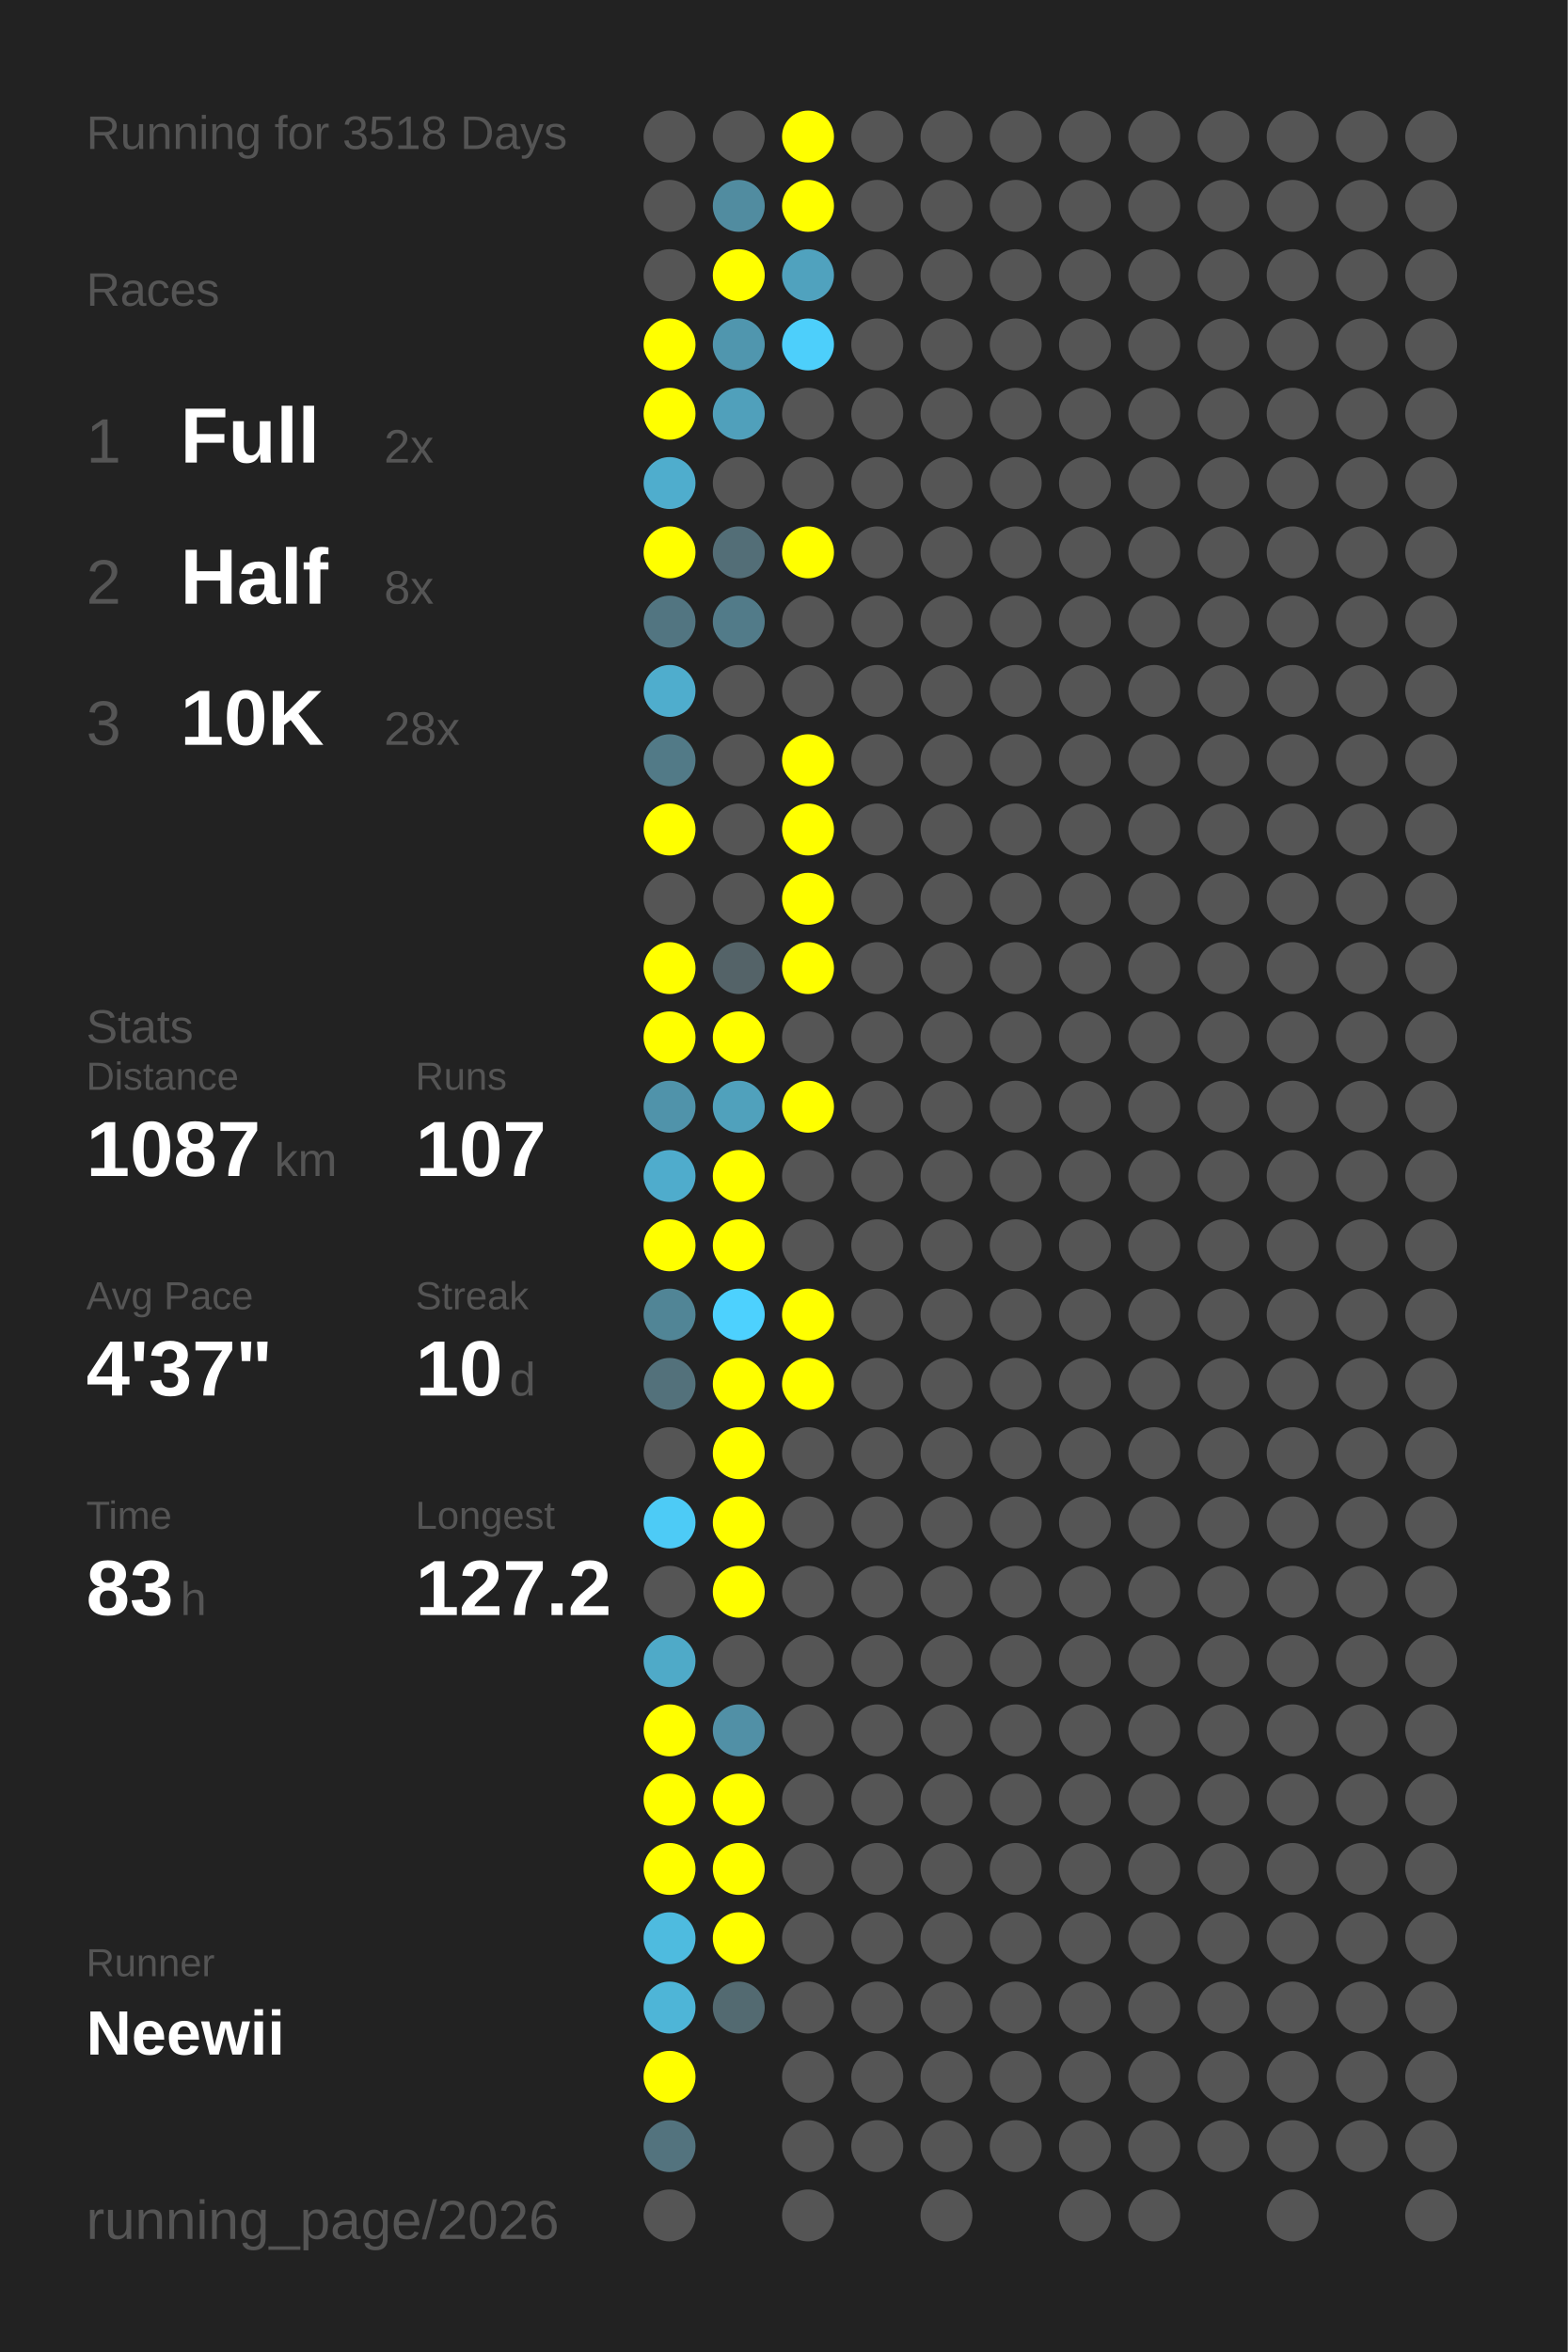
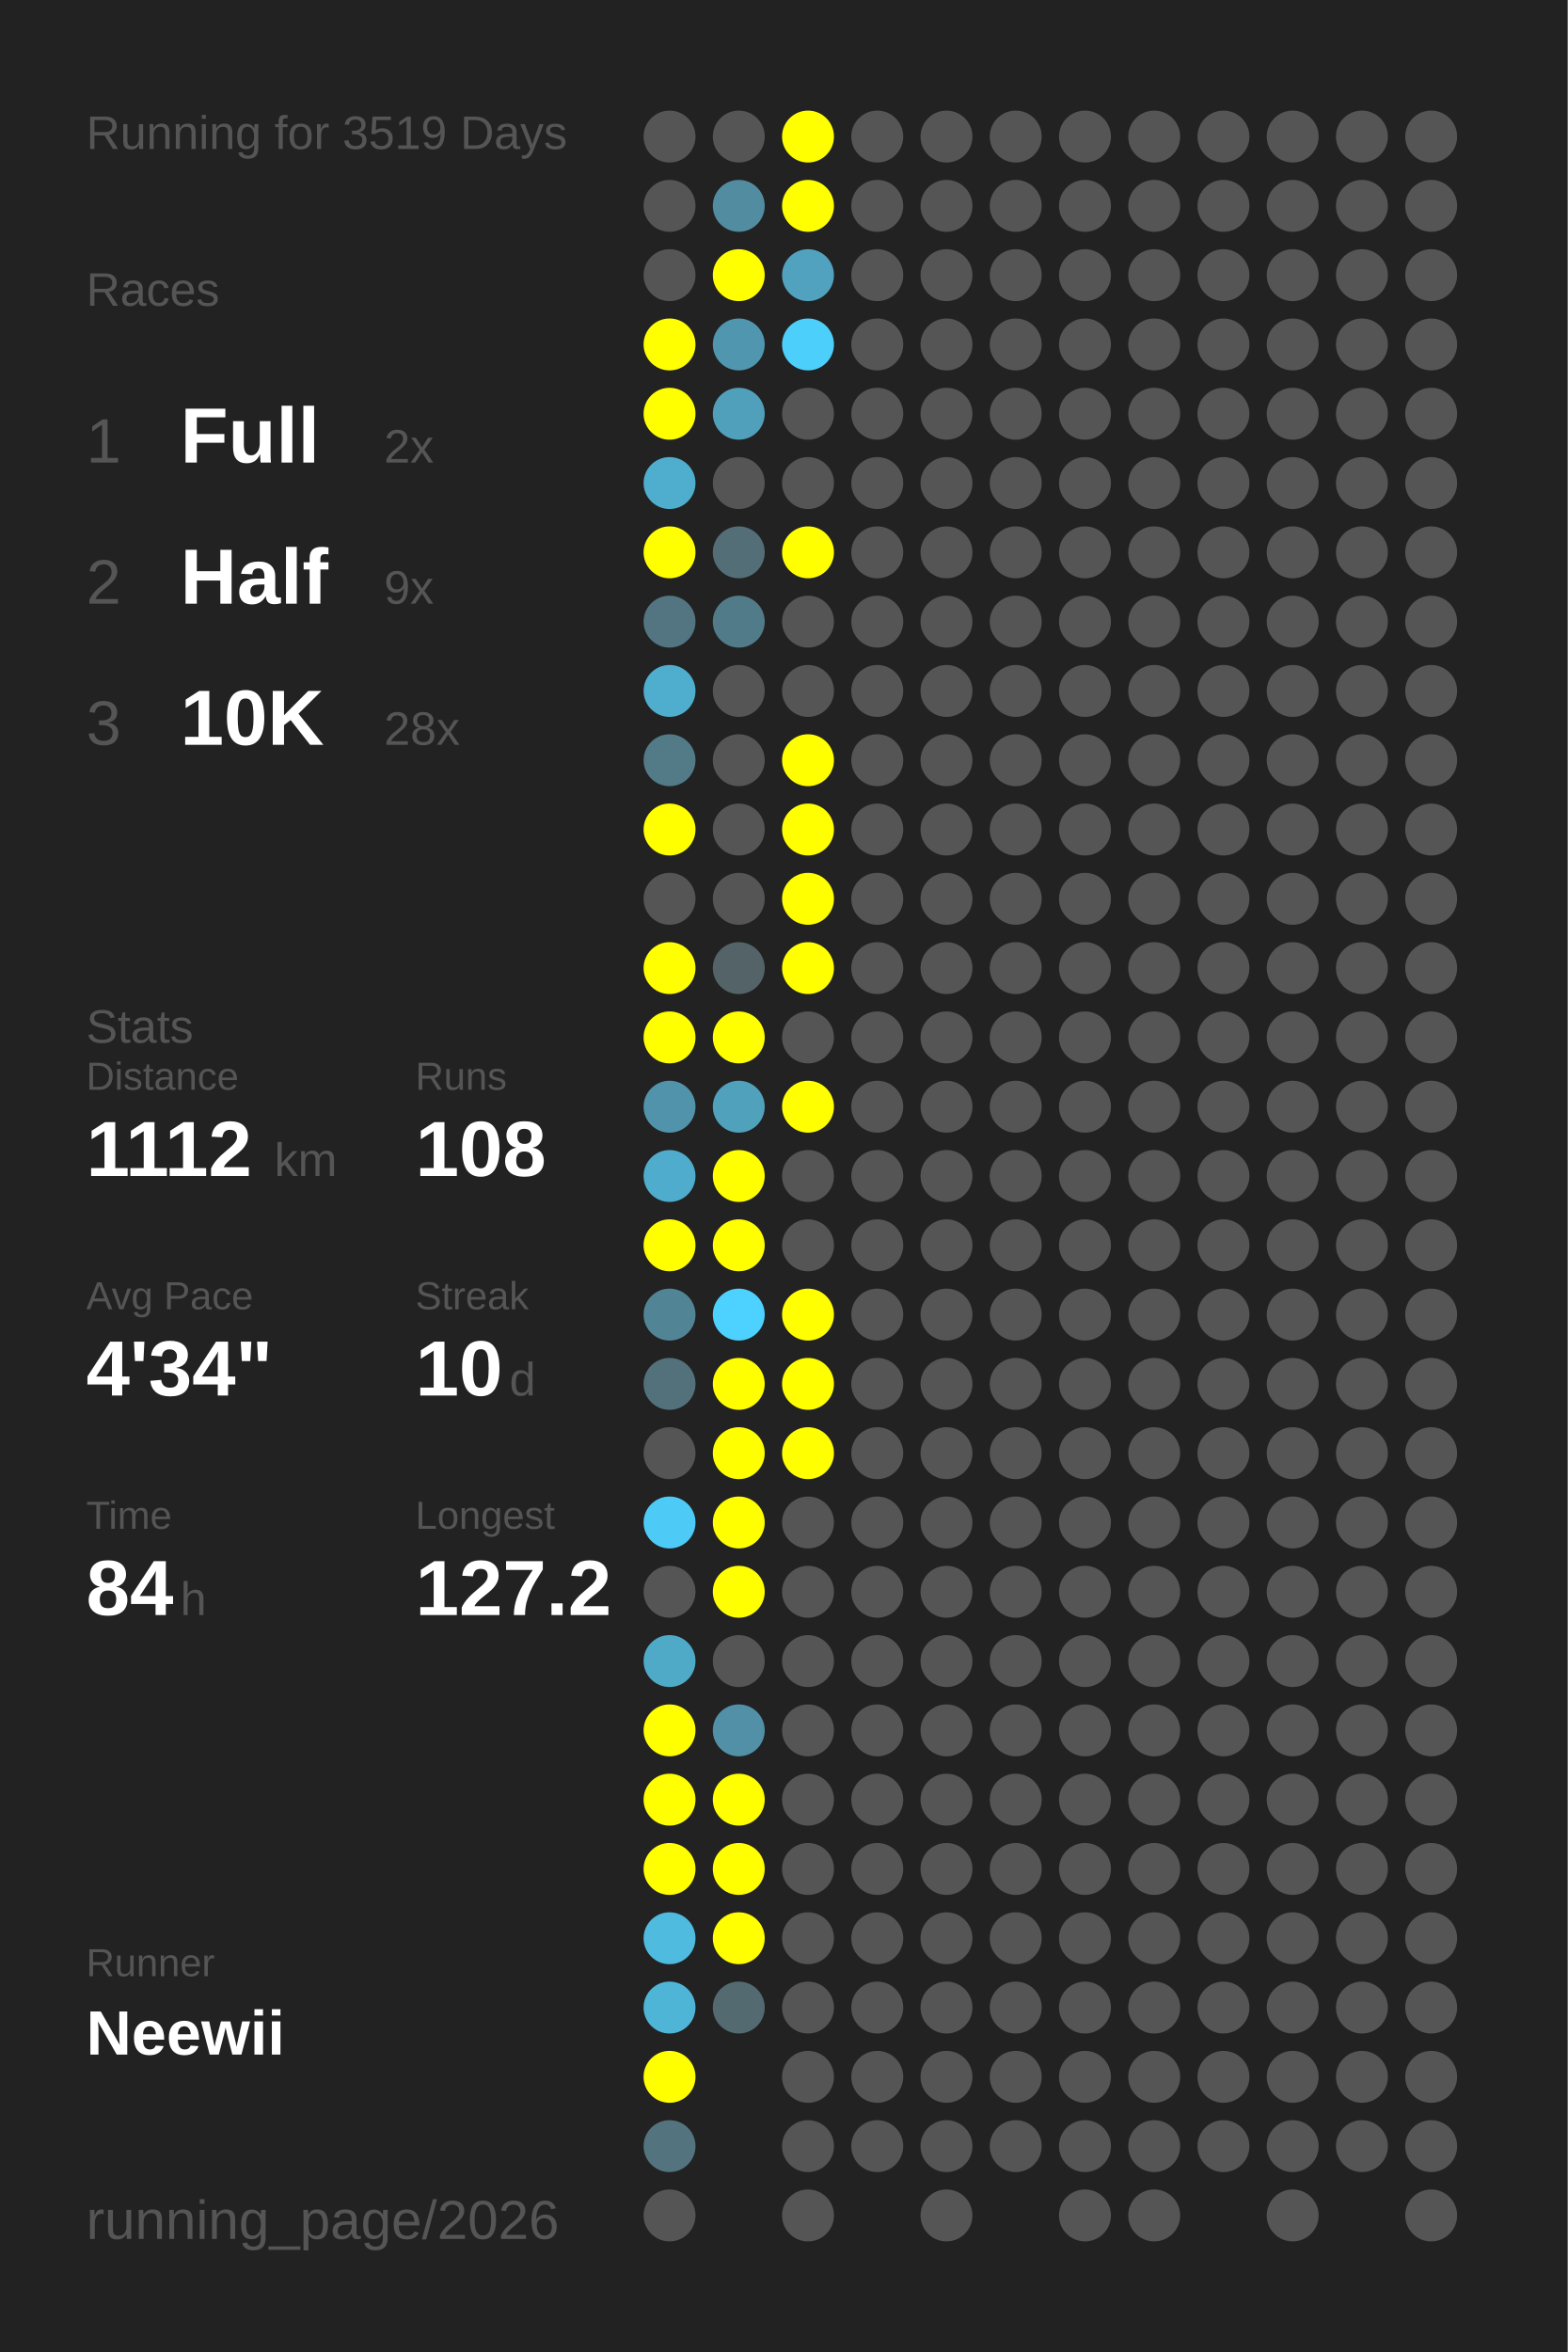
<svg xmlns="http://www.w3.org/2000/svg" baseProfile="full" height="300mm" version="1.1" viewBox="0,0,200,300" width="200mm">
  <defs />
  <rect fill="#222222" height="300" width="200" x="0" y="0" />
-   <text fill="#555555" style="font-size:6px; font-family:Arial;" x="11" y="19">Running for 3518 Days</text>
+   <text fill="#555555" style="font-size:6px; font-family:Arial;" x="11" y="19">Running for 3519 Days</text>
  <text fill="#555555" style="font-size:6px; font-family:Arial;" x="11" y="39">Races</text>
  <text fill="#555555" style="font-size:8px; font-family:Arial;" x="11" y="59">1</text>
  <text fill="#FFFFFF" style="font-size:10px; font-family:Arial; font-weight:bold;" x="23" y="59">Full</text>
  <text fill="#555555" style="font-size:6px; font-family:Arial;" x="49" y="59">2x</text>
  <text fill="#555555" style="font-size:8px; font-family:Arial;" x="11" y="77">2</text>
  <text fill="#FFFFFF" style="font-size:10px; font-family:Arial; font-weight:bold;" x="23" y="77">Half</text>
-   <text fill="#555555" style="font-size:6px; font-family:Arial;" x="49" y="77">8x</text>
+   <text fill="#555555" style="font-size:6px; font-family:Arial;" x="49" y="77">9x</text>
  <text fill="#555555" style="font-size:8px; font-family:Arial;" x="11" y="95">3</text>
  <text fill="#FFFFFF" style="font-size:10px; font-family:Arial; font-weight:bold;" x="23" y="95">10K</text>
  <text fill="#555555" style="font-size:6px; font-family:Arial;" x="49" y="95">28x</text>
  <text fill="#555555" style="font-size:6px; font-family:Arial;" x="11" y="133">Stats</text>
  <text fill="#555555" style="font-size:5px; font-family:Arial;" x="11" y="139">Distance</text>
-   <text fill="#FFFFFF" style="font-size:10px; font-family:Arial; font-weight:bold;" x="11" y="150">1087</text>
+   <text fill="#FFFFFF" style="font-size:10px; font-family:Arial; font-weight:bold;" x="11" y="150">1112</text>
  <text fill="#555555" style="font-size:6px; font-family:Arial;" x="35" y="150">km</text>
  <text fill="#555555" style="font-size:5px; font-family:Arial;" x="53" y="139">Runs</text>
-   <text fill="#FFFFFF" style="font-size:10px; font-family:Arial; font-weight:bold;" x="53" y="150">107</text>
+   <text fill="#FFFFFF" style="font-size:10px; font-family:Arial; font-weight:bold;" x="53" y="150">108</text>
  <text fill="#555555" style="font-size:5px; font-family:Arial;" x="11" y="167">Avg Pace</text>
-   <text fill="#FFFFFF" style="font-size:10px; font-family:Arial; font-weight:bold;" x="11" y="178">4'37"</text>
+   <text fill="#FFFFFF" style="font-size:10px; font-family:Arial; font-weight:bold;" x="11" y="178">4'34"</text>
  <text fill="#555555" style="font-size:5px; font-family:Arial;" x="53" y="167">Streak</text>
  <text fill="#FFFFFF" style="font-size:10px; font-family:Arial; font-weight:bold;" x="53" y="178">10</text>
  <text fill="#555555" style="font-size:6px; font-family:Arial;" x="65" y="178">d</text>
  <text fill="#555555" style="font-size:5px; font-family:Arial;" x="11" y="195">Time</text>
-   <text fill="#FFFFFF" style="font-size:10px; font-family:Arial; font-weight:bold;" x="11" y="206">83</text>
+   <text fill="#FFFFFF" style="font-size:10px; font-family:Arial; font-weight:bold;" x="11" y="206">84</text>
  <text fill="#555555" style="font-size:6px; font-family:Arial;" x="23" y="206">h</text>
  <text fill="#555555" style="font-size:5px; font-family:Arial;" x="53" y="195">Longest</text>
  <text fill="#FFFFFF" style="font-size:10px; font-family:Arial; font-weight:bold;" x="53" y="206">127.2</text>
  <text fill="#555555" style="font-size:5px; font-family:Arial;" x="11" y="252.065">Runner</text>
  <text fill="#FFFFFF" style="font-size:8px; font-family:Arial; font-weight:bold;" x="11" y="262.065">Neewii</text>
  <text fill="#555555" style="font-size:7px; font-family:Arial;" x="11" y="285.581">running_page/2026</text>
  <circle cx="85.417" cy="17.419" fill="#555555" r="3.312" />
  <circle cx="85.417" cy="26.258" fill="#555555" r="3.312" />
  <circle cx="85.417" cy="35.097" fill="#555555" r="3.312" />
  <circle cx="85.417" cy="43.935" fill="#FFFF00" r="3.312" />
  <circle cx="85.417" cy="52.774" fill="#FFFF00" r="3.312" />
  <circle cx="85.417" cy="61.613" fill="#4fadcd" r="3.312" />
  <circle cx="85.417" cy="70.452" fill="#FFFF00" r="3.312" />
  <circle cx="85.417" cy="79.29" fill="#527581" r="3.312" />
  <circle cx="85.417" cy="88.129" fill="#4fadcd" r="3.312" />
  <circle cx="85.417" cy="96.968" fill="#527a87" r="3.312" />
  <circle cx="85.417" cy="105.806" fill="#FFFF00" r="3.312" />
  <circle cx="85.417" cy="114.645" fill="#555555" r="3.312" />
  <circle cx="85.417" cy="123.484" fill="#FFFF00" r="3.312" />
  <circle cx="85.417" cy="132.323" fill="#FFFF00" r="3.312" />
  <circle cx="85.417" cy="141.161" fill="#5093aa" r="3.312" />
  <circle cx="85.417" cy="150" fill="#4faccc" r="3.312" />
  <circle cx="85.417" cy="158.839" fill="#FFFF00" r="3.312" />
  <circle cx="85.417" cy="167.677" fill="#518596" r="3.312" />
  <circle cx="85.417" cy="176.516" fill="#53717b" r="3.312" />
  <circle cx="85.417" cy="185.355" fill="#555555" r="3.312" />
  <circle cx="85.417" cy="194.194" fill="#4dcbf6" r="3.312" />
  <circle cx="85.417" cy="203.032" fill="#555555" r="3.312" />
  <circle cx="85.417" cy="211.871" fill="#4faac8" r="3.312" />
  <circle cx="85.417" cy="220.71" fill="#FFFF00" r="3.312" />
  <circle cx="85.417" cy="229.548" fill="#FFFF00" r="3.312" />
  <circle cx="85.417" cy="238.387" fill="#FFFF00" r="3.312" />
  <circle cx="85.417" cy="247.226" fill="#4ebbdf" r="3.312" />
  <circle cx="85.417" cy="256.065" fill="#4eb5d7" r="3.312" />
  <circle cx="85.417" cy="264.903" fill="#FFFF00" r="3.312" />
  <circle cx="85.417" cy="273.742" fill="#53737e" r="3.312" />
  <circle cx="85.417" cy="282.581" fill="#555555" r="3.312" />
  <circle cx="94.25" cy="17.419" fill="#555555" r="3.312" />
  <circle cx="94.25" cy="26.258" fill="#518ca0" r="3.312" />
  <circle cx="94.25" cy="35.097" fill="#FFFF00" r="3.312" />
  <circle cx="94.25" cy="43.935" fill="#5096ae" r="3.312" />
  <circle cx="94.25" cy="52.774" fill="#50a0bb" r="3.312" />
  <circle cx="94.25" cy="61.613" fill="#555555" r="3.312" />
  <circle cx="94.25" cy="70.452" fill="#536e77" r="3.312" />
  <circle cx="94.25" cy="79.29" fill="#527b89" r="3.312" />
  <circle cx="94.25" cy="88.129" fill="#555555" r="3.312" />
  <circle cx="94.25" cy="96.968" fill="#555555" r="3.312" />
  <circle cx="94.25" cy="105.806" fill="#555555" r="3.312" />
  <circle cx="94.25" cy="114.645" fill="#555555" r="3.312" />
  <circle cx="94.25" cy="123.484" fill="#546368" r="3.312" />
  <circle cx="94.25" cy="132.323" fill="#FFFF00" r="3.312" />
  <circle cx="94.25" cy="141.161" fill="#50a1bc" r="3.312" />
  <circle cx="94.25" cy="150" fill="#FFFF00" r="3.312" />
  <circle cx="94.25" cy="158.839" fill="#FFFF00" r="3.312" />
  <circle cx="94.25" cy="167.677" fill="#4dd1fe" r="3.312" />
  <circle cx="94.25" cy="176.516" fill="#FFFF00" r="3.312" />
  <circle cx="94.25" cy="185.355" fill="#FFFF00" r="3.312" />
  <circle cx="94.25" cy="194.194" fill="#FFFF00" r="3.312" />
  <circle cx="94.25" cy="203.032" fill="#FFFF00" r="3.312" />
  <circle cx="94.25" cy="211.871" fill="#555555" r="3.312" />
  <circle cx="94.25" cy="220.71" fill="#5190a6" r="3.312" />
  <circle cx="94.25" cy="229.548" fill="#FFFF00" r="3.312" />
  <circle cx="94.25" cy="238.387" fill="#FFFF00" r="3.312" />
  <circle cx="94.25" cy="247.226" fill="#FFFF00" r="3.312" />
  <circle cx="94.25" cy="256.065" fill="#536a71" r="3.312" />
  <circle cx="103.083" cy="17.419" fill="#FFFF00" r="3.312" />
  <circle cx="103.083" cy="26.258" fill="#FFFF00" r="3.312" />
  <circle cx="103.083" cy="35.097" fill="#50a2be" r="3.312" />
  <circle cx="103.083" cy="43.935" fill="#4dcffb" r="3.312" />
  <circle cx="103.083" cy="52.774" fill="#555555" r="3.312" />
  <circle cx="103.083" cy="61.613" fill="#555555" r="3.312" />
  <circle cx="103.083" cy="70.452" fill="#FFFF00" r="3.312" />
  <circle cx="103.083" cy="79.29" fill="#555555" r="3.312" />
  <circle cx="103.083" cy="88.129" fill="#555555" r="3.312" />
  <circle cx="103.083" cy="96.968" fill="#FFFF00" r="3.312" />
  <circle cx="103.083" cy="105.806" fill="#FFFF00" r="3.312" />
  <circle cx="103.083" cy="114.645" fill="#FFFF00" r="3.312" />
  <circle cx="103.083" cy="123.484" fill="#FFFF00" r="3.312" />
  <circle cx="103.083" cy="132.323" fill="#555555" r="3.312" />
  <circle cx="103.083" cy="141.161" fill="#FFFF00" r="3.312" />
  <circle cx="103.083" cy="150" fill="#555555" r="3.312" />
  <circle cx="103.083" cy="158.839" fill="#555555" r="3.312" />
  <circle cx="103.083" cy="167.677" fill="#FFFF00" r="3.312" />
  <circle cx="103.083" cy="176.516" fill="#FFFF00" r="3.312" />
-   <circle cx="103.083" cy="185.355" fill="#555555" r="3.312" />
+   <circle cx="103.083" cy="185.355" fill="#FFFF00" r="3.312" />
  <circle cx="103.083" cy="194.194" fill="#555555" r="3.312" />
  <circle cx="103.083" cy="203.032" fill="#555555" r="3.312" />
  <circle cx="103.083" cy="211.871" fill="#555555" r="3.312" />
  <circle cx="103.083" cy="220.71" fill="#555555" r="3.312" />
  <circle cx="103.083" cy="229.548" fill="#555555" r="3.312" />
  <circle cx="103.083" cy="238.387" fill="#555555" r="3.312" />
  <circle cx="103.083" cy="247.226" fill="#555555" r="3.312" />
  <circle cx="103.083" cy="256.065" fill="#555555" r="3.312" />
  <circle cx="103.083" cy="264.903" fill="#555555" r="3.312" />
  <circle cx="103.083" cy="273.742" fill="#555555" r="3.312" />
  <circle cx="103.083" cy="282.581" fill="#555555" r="3.312" />
  <circle cx="111.917" cy="17.419" fill="#555555" r="3.312" />
  <circle cx="111.917" cy="26.258" fill="#555555" r="3.312" />
  <circle cx="111.917" cy="35.097" fill="#555555" r="3.312" />
  <circle cx="111.917" cy="43.935" fill="#555555" r="3.312" />
  <circle cx="111.917" cy="52.774" fill="#555555" r="3.312" />
  <circle cx="111.917" cy="61.613" fill="#555555" r="3.312" />
  <circle cx="111.917" cy="70.452" fill="#555555" r="3.312" />
  <circle cx="111.917" cy="79.29" fill="#555555" r="3.312" />
  <circle cx="111.917" cy="88.129" fill="#555555" r="3.312" />
  <circle cx="111.917" cy="96.968" fill="#555555" r="3.312" />
  <circle cx="111.917" cy="105.806" fill="#555555" r="3.312" />
  <circle cx="111.917" cy="114.645" fill="#555555" r="3.312" />
  <circle cx="111.917" cy="123.484" fill="#555555" r="3.312" />
  <circle cx="111.917" cy="132.323" fill="#555555" r="3.312" />
  <circle cx="111.917" cy="141.161" fill="#555555" r="3.312" />
  <circle cx="111.917" cy="150" fill="#555555" r="3.312" />
  <circle cx="111.917" cy="158.839" fill="#555555" r="3.312" />
  <circle cx="111.917" cy="167.677" fill="#555555" r="3.312" />
  <circle cx="111.917" cy="176.516" fill="#555555" r="3.312" />
  <circle cx="111.917" cy="185.355" fill="#555555" r="3.312" />
  <circle cx="111.917" cy="194.194" fill="#555555" r="3.312" />
  <circle cx="111.917" cy="203.032" fill="#555555" r="3.312" />
  <circle cx="111.917" cy="211.871" fill="#555555" r="3.312" />
  <circle cx="111.917" cy="220.71" fill="#555555" r="3.312" />
  <circle cx="111.917" cy="229.548" fill="#555555" r="3.312" />
  <circle cx="111.917" cy="238.387" fill="#555555" r="3.312" />
  <circle cx="111.917" cy="247.226" fill="#555555" r="3.312" />
  <circle cx="111.917" cy="256.065" fill="#555555" r="3.312" />
  <circle cx="111.917" cy="264.903" fill="#555555" r="3.312" />
  <circle cx="111.917" cy="273.742" fill="#555555" r="3.312" />
  <circle cx="120.75" cy="17.419" fill="#555555" r="3.312" />
  <circle cx="120.75" cy="26.258" fill="#555555" r="3.312" />
  <circle cx="120.75" cy="35.097" fill="#555555" r="3.312" />
  <circle cx="120.75" cy="43.935" fill="#555555" r="3.312" />
  <circle cx="120.75" cy="52.774" fill="#555555" r="3.312" />
  <circle cx="120.75" cy="61.613" fill="#555555" r="3.312" />
  <circle cx="120.75" cy="70.452" fill="#555555" r="3.312" />
  <circle cx="120.75" cy="79.29" fill="#555555" r="3.312" />
  <circle cx="120.75" cy="88.129" fill="#555555" r="3.312" />
  <circle cx="120.75" cy="96.968" fill="#555555" r="3.312" />
  <circle cx="120.75" cy="105.806" fill="#555555" r="3.312" />
  <circle cx="120.75" cy="114.645" fill="#555555" r="3.312" />
  <circle cx="120.75" cy="123.484" fill="#555555" r="3.312" />
  <circle cx="120.75" cy="132.323" fill="#555555" r="3.312" />
  <circle cx="120.75" cy="141.161" fill="#555555" r="3.312" />
  <circle cx="120.75" cy="150" fill="#555555" r="3.312" />
  <circle cx="120.75" cy="158.839" fill="#555555" r="3.312" />
  <circle cx="120.75" cy="167.677" fill="#555555" r="3.312" />
  <circle cx="120.75" cy="176.516" fill="#555555" r="3.312" />
  <circle cx="120.75" cy="185.355" fill="#555555" r="3.312" />
  <circle cx="120.75" cy="194.194" fill="#555555" r="3.312" />
  <circle cx="120.75" cy="203.032" fill="#555555" r="3.312" />
  <circle cx="120.75" cy="211.871" fill="#555555" r="3.312" />
  <circle cx="120.75" cy="220.71" fill="#555555" r="3.312" />
  <circle cx="120.75" cy="229.548" fill="#555555" r="3.312" />
  <circle cx="120.75" cy="238.387" fill="#555555" r="3.312" />
  <circle cx="120.75" cy="247.226" fill="#555555" r="3.312" />
  <circle cx="120.75" cy="256.065" fill="#555555" r="3.312" />
  <circle cx="120.75" cy="264.903" fill="#555555" r="3.312" />
  <circle cx="120.75" cy="273.742" fill="#555555" r="3.312" />
  <circle cx="120.75" cy="282.581" fill="#555555" r="3.312" />
  <circle cx="129.583" cy="17.419" fill="#555555" r="3.312" />
  <circle cx="129.583" cy="26.258" fill="#555555" r="3.312" />
  <circle cx="129.583" cy="35.097" fill="#555555" r="3.312" />
  <circle cx="129.583" cy="43.935" fill="#555555" r="3.312" />
  <circle cx="129.583" cy="52.774" fill="#555555" r="3.312" />
  <circle cx="129.583" cy="61.613" fill="#555555" r="3.312" />
  <circle cx="129.583" cy="70.452" fill="#555555" r="3.312" />
  <circle cx="129.583" cy="79.29" fill="#555555" r="3.312" />
  <circle cx="129.583" cy="88.129" fill="#555555" r="3.312" />
  <circle cx="129.583" cy="96.968" fill="#555555" r="3.312" />
  <circle cx="129.583" cy="105.806" fill="#555555" r="3.312" />
  <circle cx="129.583" cy="114.645" fill="#555555" r="3.312" />
  <circle cx="129.583" cy="123.484" fill="#555555" r="3.312" />
  <circle cx="129.583" cy="132.323" fill="#555555" r="3.312" />
  <circle cx="129.583" cy="141.161" fill="#555555" r="3.312" />
  <circle cx="129.583" cy="150" fill="#555555" r="3.312" />
  <circle cx="129.583" cy="158.839" fill="#555555" r="3.312" />
  <circle cx="129.583" cy="167.677" fill="#555555" r="3.312" />
  <circle cx="129.583" cy="176.516" fill="#555555" r="3.312" />
  <circle cx="129.583" cy="185.355" fill="#555555" r="3.312" />
  <circle cx="129.583" cy="194.194" fill="#555555" r="3.312" />
  <circle cx="129.583" cy="203.032" fill="#555555" r="3.312" />
  <circle cx="129.583" cy="211.871" fill="#555555" r="3.312" />
  <circle cx="129.583" cy="220.71" fill="#555555" r="3.312" />
  <circle cx="129.583" cy="229.548" fill="#555555" r="3.312" />
  <circle cx="129.583" cy="238.387" fill="#555555" r="3.312" />
  <circle cx="129.583" cy="247.226" fill="#555555" r="3.312" />
  <circle cx="129.583" cy="256.065" fill="#555555" r="3.312" />
  <circle cx="129.583" cy="264.903" fill="#555555" r="3.312" />
  <circle cx="129.583" cy="273.742" fill="#555555" r="3.312" />
  <circle cx="138.417" cy="17.419" fill="#555555" r="3.312" />
  <circle cx="138.417" cy="26.258" fill="#555555" r="3.312" />
  <circle cx="138.417" cy="35.097" fill="#555555" r="3.312" />
  <circle cx="138.417" cy="43.935" fill="#555555" r="3.312" />
  <circle cx="138.417" cy="52.774" fill="#555555" r="3.312" />
  <circle cx="138.417" cy="61.613" fill="#555555" r="3.312" />
  <circle cx="138.417" cy="70.452" fill="#555555" r="3.312" />
  <circle cx="138.417" cy="79.29" fill="#555555" r="3.312" />
  <circle cx="138.417" cy="88.129" fill="#555555" r="3.312" />
  <circle cx="138.417" cy="96.968" fill="#555555" r="3.312" />
  <circle cx="138.417" cy="105.806" fill="#555555" r="3.312" />
  <circle cx="138.417" cy="114.645" fill="#555555" r="3.312" />
  <circle cx="138.417" cy="123.484" fill="#555555" r="3.312" />
  <circle cx="138.417" cy="132.323" fill="#555555" r="3.312" />
  <circle cx="138.417" cy="141.161" fill="#555555" r="3.312" />
  <circle cx="138.417" cy="150" fill="#555555" r="3.312" />
  <circle cx="138.417" cy="158.839" fill="#555555" r="3.312" />
  <circle cx="138.417" cy="167.677" fill="#555555" r="3.312" />
  <circle cx="138.417" cy="176.516" fill="#555555" r="3.312" />
  <circle cx="138.417" cy="185.355" fill="#555555" r="3.312" />
  <circle cx="138.417" cy="194.194" fill="#555555" r="3.312" />
  <circle cx="138.417" cy="203.032" fill="#555555" r="3.312" />
  <circle cx="138.417" cy="211.871" fill="#555555" r="3.312" />
  <circle cx="138.417" cy="220.71" fill="#555555" r="3.312" />
  <circle cx="138.417" cy="229.548" fill="#555555" r="3.312" />
  <circle cx="138.417" cy="238.387" fill="#555555" r="3.312" />
  <circle cx="138.417" cy="247.226" fill="#555555" r="3.312" />
  <circle cx="138.417" cy="256.065" fill="#555555" r="3.312" />
  <circle cx="138.417" cy="264.903" fill="#555555" r="3.312" />
  <circle cx="138.417" cy="273.742" fill="#555555" r="3.312" />
  <circle cx="138.417" cy="282.581" fill="#555555" r="3.312" />
  <circle cx="147.25" cy="17.419" fill="#555555" r="3.312" />
  <circle cx="147.25" cy="26.258" fill="#555555" r="3.312" />
  <circle cx="147.25" cy="35.097" fill="#555555" r="3.312" />
  <circle cx="147.25" cy="43.935" fill="#555555" r="3.312" />
  <circle cx="147.25" cy="52.774" fill="#555555" r="3.312" />
  <circle cx="147.25" cy="61.613" fill="#555555" r="3.312" />
  <circle cx="147.25" cy="70.452" fill="#555555" r="3.312" />
  <circle cx="147.25" cy="79.29" fill="#555555" r="3.312" />
  <circle cx="147.25" cy="88.129" fill="#555555" r="3.312" />
  <circle cx="147.25" cy="96.968" fill="#555555" r="3.312" />
  <circle cx="147.25" cy="105.806" fill="#555555" r="3.312" />
  <circle cx="147.25" cy="114.645" fill="#555555" r="3.312" />
  <circle cx="147.25" cy="123.484" fill="#555555" r="3.312" />
  <circle cx="147.25" cy="132.323" fill="#555555" r="3.312" />
  <circle cx="147.25" cy="141.161" fill="#555555" r="3.312" />
  <circle cx="147.25" cy="150" fill="#555555" r="3.312" />
  <circle cx="147.25" cy="158.839" fill="#555555" r="3.312" />
  <circle cx="147.25" cy="167.677" fill="#555555" r="3.312" />
  <circle cx="147.25" cy="176.516" fill="#555555" r="3.312" />
  <circle cx="147.25" cy="185.355" fill="#555555" r="3.312" />
  <circle cx="147.25" cy="194.194" fill="#555555" r="3.312" />
  <circle cx="147.25" cy="203.032" fill="#555555" r="3.312" />
  <circle cx="147.25" cy="211.871" fill="#555555" r="3.312" />
  <circle cx="147.25" cy="220.71" fill="#555555" r="3.312" />
  <circle cx="147.25" cy="229.548" fill="#555555" r="3.312" />
  <circle cx="147.25" cy="238.387" fill="#555555" r="3.312" />
  <circle cx="147.25" cy="247.226" fill="#555555" r="3.312" />
  <circle cx="147.25" cy="256.065" fill="#555555" r="3.312" />
  <circle cx="147.25" cy="264.903" fill="#555555" r="3.312" />
  <circle cx="147.25" cy="273.742" fill="#555555" r="3.312" />
  <circle cx="147.25" cy="282.581" fill="#555555" r="3.312" />
  <circle cx="156.083" cy="17.419" fill="#555555" r="3.312" />
  <circle cx="156.083" cy="26.258" fill="#555555" r="3.312" />
  <circle cx="156.083" cy="35.097" fill="#555555" r="3.312" />
  <circle cx="156.083" cy="43.935" fill="#555555" r="3.312" />
  <circle cx="156.083" cy="52.774" fill="#555555" r="3.312" />
  <circle cx="156.083" cy="61.613" fill="#555555" r="3.312" />
  <circle cx="156.083" cy="70.452" fill="#555555" r="3.312" />
  <circle cx="156.083" cy="79.29" fill="#555555" r="3.312" />
  <circle cx="156.083" cy="88.129" fill="#555555" r="3.312" />
  <circle cx="156.083" cy="96.968" fill="#555555" r="3.312" />
  <circle cx="156.083" cy="105.806" fill="#555555" r="3.312" />
  <circle cx="156.083" cy="114.645" fill="#555555" r="3.312" />
  <circle cx="156.083" cy="123.484" fill="#555555" r="3.312" />
  <circle cx="156.083" cy="132.323" fill="#555555" r="3.312" />
  <circle cx="156.083" cy="141.161" fill="#555555" r="3.312" />
  <circle cx="156.083" cy="150" fill="#555555" r="3.312" />
  <circle cx="156.083" cy="158.839" fill="#555555" r="3.312" />
  <circle cx="156.083" cy="167.677" fill="#555555" r="3.312" />
  <circle cx="156.083" cy="176.516" fill="#555555" r="3.312" />
  <circle cx="156.083" cy="185.355" fill="#555555" r="3.312" />
  <circle cx="156.083" cy="194.194" fill="#555555" r="3.312" />
  <circle cx="156.083" cy="203.032" fill="#555555" r="3.312" />
  <circle cx="156.083" cy="211.871" fill="#555555" r="3.312" />
  <circle cx="156.083" cy="220.71" fill="#555555" r="3.312" />
  <circle cx="156.083" cy="229.548" fill="#555555" r="3.312" />
  <circle cx="156.083" cy="238.387" fill="#555555" r="3.312" />
  <circle cx="156.083" cy="247.226" fill="#555555" r="3.312" />
  <circle cx="156.083" cy="256.065" fill="#555555" r="3.312" />
  <circle cx="156.083" cy="264.903" fill="#555555" r="3.312" />
  <circle cx="156.083" cy="273.742" fill="#555555" r="3.312" />
  <circle cx="164.917" cy="17.419" fill="#555555" r="3.312" />
  <circle cx="164.917" cy="26.258" fill="#555555" r="3.312" />
  <circle cx="164.917" cy="35.097" fill="#555555" r="3.312" />
  <circle cx="164.917" cy="43.935" fill="#555555" r="3.312" />
  <circle cx="164.917" cy="52.774" fill="#555555" r="3.312" />
  <circle cx="164.917" cy="61.613" fill="#555555" r="3.312" />
  <circle cx="164.917" cy="70.452" fill="#555555" r="3.312" />
  <circle cx="164.917" cy="79.29" fill="#555555" r="3.312" />
  <circle cx="164.917" cy="88.129" fill="#555555" r="3.312" />
  <circle cx="164.917" cy="96.968" fill="#555555" r="3.312" />
  <circle cx="164.917" cy="105.806" fill="#555555" r="3.312" />
  <circle cx="164.917" cy="114.645" fill="#555555" r="3.312" />
  <circle cx="164.917" cy="123.484" fill="#555555" r="3.312" />
  <circle cx="164.917" cy="132.323" fill="#555555" r="3.312" />
  <circle cx="164.917" cy="141.161" fill="#555555" r="3.312" />
  <circle cx="164.917" cy="150" fill="#555555" r="3.312" />
  <circle cx="164.917" cy="158.839" fill="#555555" r="3.312" />
  <circle cx="164.917" cy="167.677" fill="#555555" r="3.312" />
  <circle cx="164.917" cy="176.516" fill="#555555" r="3.312" />
  <circle cx="164.917" cy="185.355" fill="#555555" r="3.312" />
  <circle cx="164.917" cy="194.194" fill="#555555" r="3.312" />
  <circle cx="164.917" cy="203.032" fill="#555555" r="3.312" />
  <circle cx="164.917" cy="211.871" fill="#555555" r="3.312" />
  <circle cx="164.917" cy="220.71" fill="#555555" r="3.312" />
  <circle cx="164.917" cy="229.548" fill="#555555" r="3.312" />
  <circle cx="164.917" cy="238.387" fill="#555555" r="3.312" />
  <circle cx="164.917" cy="247.226" fill="#555555" r="3.312" />
  <circle cx="164.917" cy="256.065" fill="#555555" r="3.312" />
  <circle cx="164.917" cy="264.903" fill="#555555" r="3.312" />
  <circle cx="164.917" cy="273.742" fill="#555555" r="3.312" />
  <circle cx="164.917" cy="282.581" fill="#555555" r="3.312" />
  <circle cx="173.75" cy="17.419" fill="#555555" r="3.312" />
  <circle cx="173.75" cy="26.258" fill="#555555" r="3.312" />
  <circle cx="173.75" cy="35.097" fill="#555555" r="3.312" />
  <circle cx="173.75" cy="43.935" fill="#555555" r="3.312" />
  <circle cx="173.75" cy="52.774" fill="#555555" r="3.312" />
  <circle cx="173.75" cy="61.613" fill="#555555" r="3.312" />
  <circle cx="173.75" cy="70.452" fill="#555555" r="3.312" />
  <circle cx="173.75" cy="79.29" fill="#555555" r="3.312" />
  <circle cx="173.75" cy="88.129" fill="#555555" r="3.312" />
  <circle cx="173.75" cy="96.968" fill="#555555" r="3.312" />
  <circle cx="173.75" cy="105.806" fill="#555555" r="3.312" />
  <circle cx="173.75" cy="114.645" fill="#555555" r="3.312" />
  <circle cx="173.75" cy="123.484" fill="#555555" r="3.312" />
  <circle cx="173.75" cy="132.323" fill="#555555" r="3.312" />
  <circle cx="173.75" cy="141.161" fill="#555555" r="3.312" />
  <circle cx="173.75" cy="150" fill="#555555" r="3.312" />
  <circle cx="173.75" cy="158.839" fill="#555555" r="3.312" />
  <circle cx="173.75" cy="167.677" fill="#555555" r="3.312" />
  <circle cx="173.75" cy="176.516" fill="#555555" r="3.312" />
  <circle cx="173.75" cy="185.355" fill="#555555" r="3.312" />
  <circle cx="173.75" cy="194.194" fill="#555555" r="3.312" />
  <circle cx="173.75" cy="203.032" fill="#555555" r="3.312" />
  <circle cx="173.75" cy="211.871" fill="#555555" r="3.312" />
  <circle cx="173.75" cy="220.71" fill="#555555" r="3.312" />
  <circle cx="173.75" cy="229.548" fill="#555555" r="3.312" />
  <circle cx="173.75" cy="238.387" fill="#555555" r="3.312" />
  <circle cx="173.75" cy="247.226" fill="#555555" r="3.312" />
  <circle cx="173.75" cy="256.065" fill="#555555" r="3.312" />
  <circle cx="173.75" cy="264.903" fill="#555555" r="3.312" />
  <circle cx="173.75" cy="273.742" fill="#555555" r="3.312" />
  <circle cx="182.583" cy="17.419" fill="#555555" r="3.312" />
  <circle cx="182.583" cy="26.258" fill="#555555" r="3.312" />
  <circle cx="182.583" cy="35.097" fill="#555555" r="3.312" />
  <circle cx="182.583" cy="43.935" fill="#555555" r="3.312" />
  <circle cx="182.583" cy="52.774" fill="#555555" r="3.312" />
  <circle cx="182.583" cy="61.613" fill="#555555" r="3.312" />
  <circle cx="182.583" cy="70.452" fill="#555555" r="3.312" />
  <circle cx="182.583" cy="79.29" fill="#555555" r="3.312" />
  <circle cx="182.583" cy="88.129" fill="#555555" r="3.312" />
  <circle cx="182.583" cy="96.968" fill="#555555" r="3.312" />
  <circle cx="182.583" cy="105.806" fill="#555555" r="3.312" />
  <circle cx="182.583" cy="114.645" fill="#555555" r="3.312" />
  <circle cx="182.583" cy="123.484" fill="#555555" r="3.312" />
  <circle cx="182.583" cy="132.323" fill="#555555" r="3.312" />
  <circle cx="182.583" cy="141.161" fill="#555555" r="3.312" />
  <circle cx="182.583" cy="150" fill="#555555" r="3.312" />
  <circle cx="182.583" cy="158.839" fill="#555555" r="3.312" />
  <circle cx="182.583" cy="167.677" fill="#555555" r="3.312" />
  <circle cx="182.583" cy="176.516" fill="#555555" r="3.312" />
  <circle cx="182.583" cy="185.355" fill="#555555" r="3.312" />
  <circle cx="182.583" cy="194.194" fill="#555555" r="3.312" />
  <circle cx="182.583" cy="203.032" fill="#555555" r="3.312" />
  <circle cx="182.583" cy="211.871" fill="#555555" r="3.312" />
  <circle cx="182.583" cy="220.71" fill="#555555" r="3.312" />
  <circle cx="182.583" cy="229.548" fill="#555555" r="3.312" />
  <circle cx="182.583" cy="238.387" fill="#555555" r="3.312" />
  <circle cx="182.583" cy="247.226" fill="#555555" r="3.312" />
  <circle cx="182.583" cy="256.065" fill="#555555" r="3.312" />
  <circle cx="182.583" cy="264.903" fill="#555555" r="3.312" />
  <circle cx="182.583" cy="273.742" fill="#555555" r="3.312" />
  <circle cx="182.583" cy="282.581" fill="#555555" r="3.312" />
</svg>
